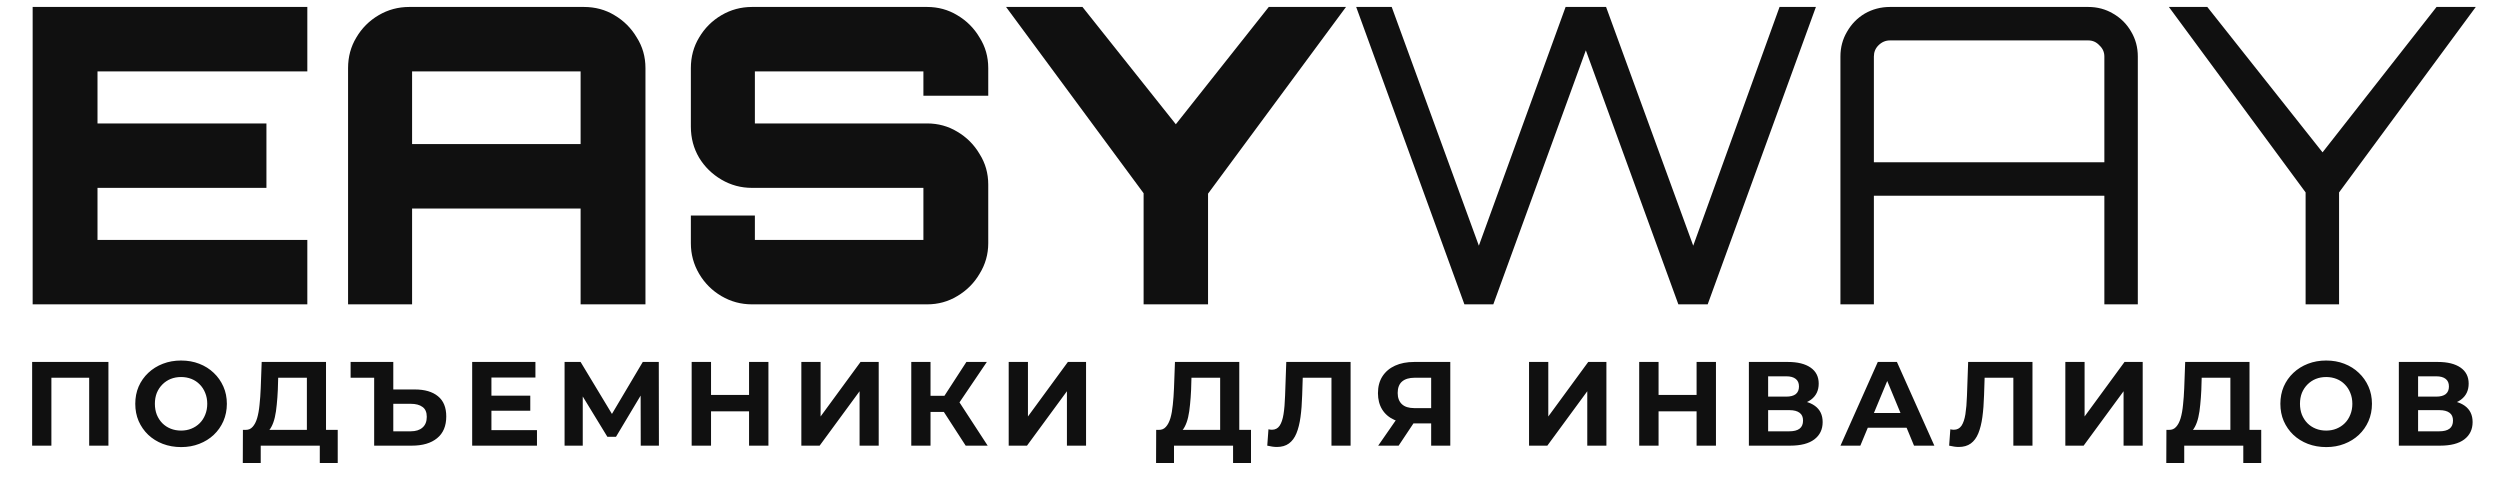
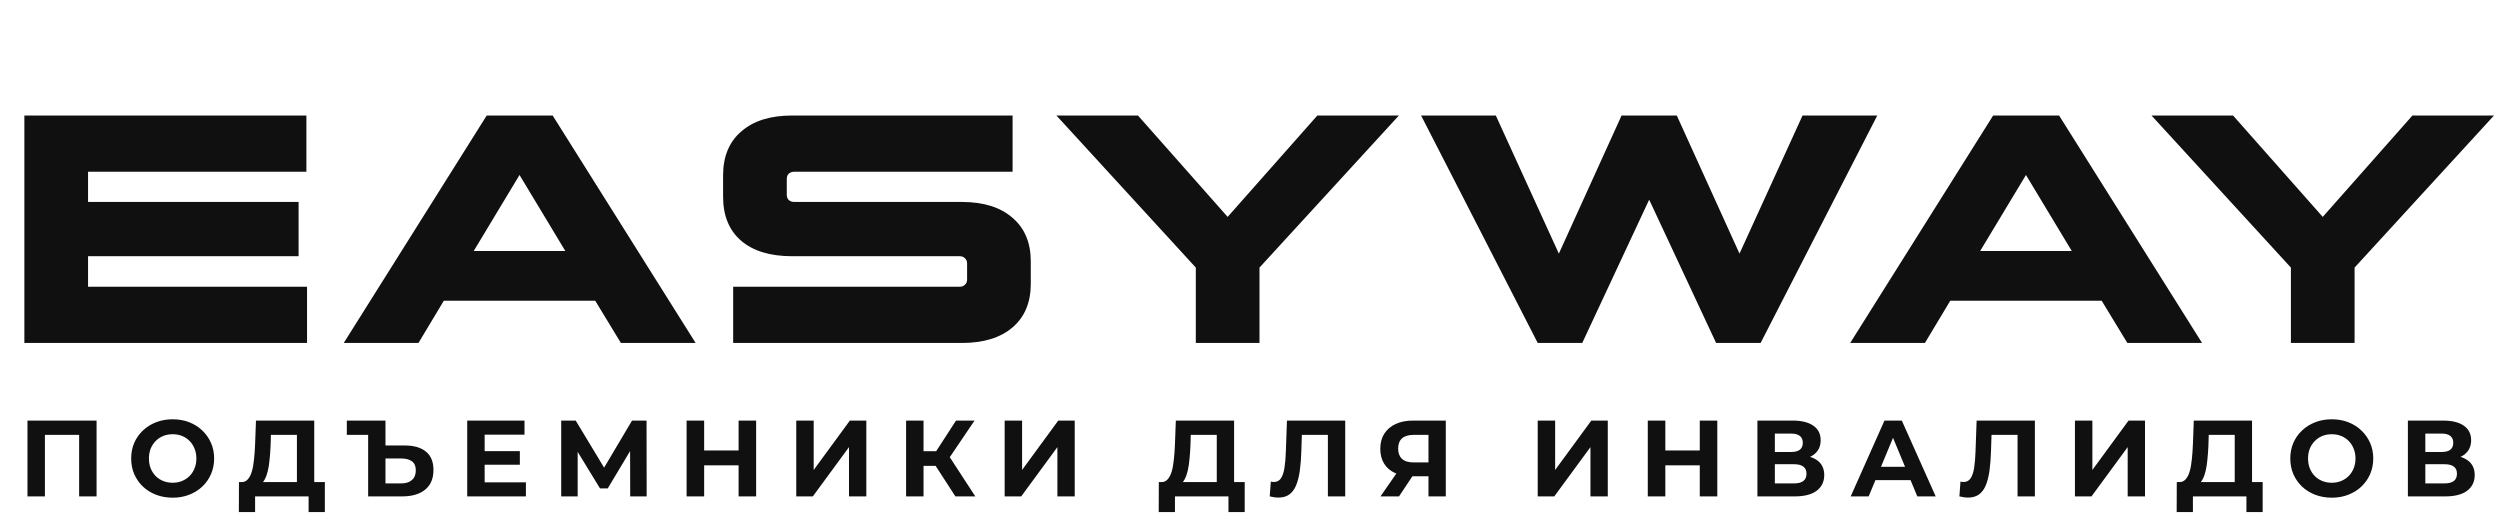
- <svg xmlns="http://www.w3.org/2000/svg" width="230" height="44" viewBox="0 0 230 44" fill="none">
-   <path d="M2.957 41V33.3H9.975V41H8.204V34.345L8.611 34.752H4.321L4.728 34.345V41H2.957ZM16.669 41.132C16.06 41.132 15.495 41.033 14.975 40.835C14.461 40.637 14.014 40.358 13.633 39.999C13.259 39.64 12.965 39.218 12.753 38.734C12.547 38.25 12.445 37.722 12.445 37.15C12.445 36.578 12.547 36.05 12.753 35.566C12.965 35.082 13.262 34.66 13.644 34.301C14.025 33.942 14.472 33.663 14.986 33.465C15.499 33.267 16.056 33.168 16.658 33.168C17.266 33.168 17.824 33.267 18.33 33.465C18.843 33.663 19.287 33.942 19.661 34.301C20.042 34.66 20.339 35.082 20.552 35.566C20.764 36.043 20.871 36.571 20.871 37.15C20.871 37.722 20.764 38.254 20.552 38.745C20.339 39.229 20.042 39.651 19.661 40.01C19.287 40.362 18.843 40.637 18.33 40.835C17.824 41.033 17.27 41.132 16.669 41.132ZM16.658 39.614C17.002 39.614 17.318 39.555 17.604 39.438C17.897 39.321 18.154 39.152 18.374 38.932C18.594 38.712 18.762 38.452 18.88 38.151C19.004 37.85 19.067 37.517 19.067 37.15C19.067 36.783 19.004 36.45 18.88 36.149C18.762 35.848 18.594 35.588 18.374 35.368C18.161 35.148 17.908 34.979 17.615 34.862C17.321 34.745 17.002 34.686 16.658 34.686C16.313 34.686 15.994 34.745 15.701 34.862C15.415 34.979 15.162 35.148 14.942 35.368C14.722 35.588 14.549 35.848 14.425 36.149C14.307 36.45 14.249 36.783 14.249 37.15C14.249 37.509 14.307 37.843 14.425 38.151C14.549 38.452 14.718 38.712 14.931 38.932C15.151 39.152 15.407 39.321 15.701 39.438C15.994 39.555 16.313 39.614 16.658 39.614ZM28.233 40.208V34.752H25.593L25.56 35.874C25.538 36.351 25.505 36.802 25.461 37.227C25.424 37.652 25.365 38.041 25.285 38.393C25.204 38.738 25.098 39.031 24.966 39.273C24.841 39.515 24.683 39.687 24.493 39.79L22.59 39.548C22.854 39.555 23.07 39.464 23.239 39.273C23.415 39.082 23.554 38.815 23.657 38.47C23.759 38.118 23.833 37.707 23.877 37.238C23.928 36.769 23.965 36.259 23.987 35.709L24.075 33.3H29.993V40.208H28.233ZM22.337 42.595L22.348 39.548H31.071V42.595H29.421V41H23.987V42.595H22.337ZM38.152 35.83C39.076 35.83 39.791 36.039 40.297 36.457C40.803 36.868 41.056 37.487 41.056 38.316C41.056 39.196 40.774 39.863 40.209 40.318C39.652 40.773 38.878 41 37.888 41H34.423V34.752H32.256V33.3H36.183V35.83H38.152ZM37.789 39.68C38.251 39.68 38.61 39.566 38.867 39.339C39.131 39.112 39.263 38.782 39.263 38.349C39.263 37.924 39.131 37.619 38.867 37.436C38.61 37.245 38.251 37.15 37.789 37.15H36.183V39.68H37.789ZM45.079 36.402H48.786V37.788H45.079V36.402ZM45.211 39.57H49.402V41H43.44V33.3H49.259V34.73H45.211V39.57ZM51.941 41V33.3H53.415L56.693 38.734H55.912L59.135 33.3H60.609L60.62 41H58.948L58.937 35.863H59.256L56.671 40.186H55.879L53.239 35.863H53.613V41H51.941ZM68.913 33.3H70.695V41H68.913V33.3ZM65.415 41H63.633V33.3H65.415V41ZM69.045 37.843H65.283V36.336H69.045V37.843ZM73.724 41V33.3H75.495V38.316L79.169 33.3H80.841V41H79.081V35.995L75.407 41H73.724ZM88.842 41L86.444 37.293L87.885 36.424L90.866 41H88.842ZM83.837 41V33.3H85.608V41H83.837ZM85.091 37.898V36.413H87.775V37.898H85.091ZM88.05 37.348L86.411 37.15L88.908 33.3H90.789L88.05 37.348ZM92.8 41V33.3H94.571V38.316L98.245 33.3H99.917V41H98.157V35.995L94.483 41H92.8ZM112.254 40.208V34.752H109.614L109.581 35.874C109.559 36.351 109.526 36.802 109.482 37.227C109.445 37.652 109.386 38.041 109.306 38.393C109.225 38.738 109.119 39.031 108.987 39.273C108.862 39.515 108.704 39.687 108.514 39.79L106.611 39.548C106.875 39.555 107.091 39.464 107.26 39.273C107.436 39.082 107.575 38.815 107.678 38.47C107.78 38.118 107.854 37.707 107.898 37.238C107.949 36.769 107.986 36.259 108.008 35.709L108.096 33.3H114.014V40.208H112.254ZM106.358 42.595L106.369 39.548H115.092V42.595H113.442V41H108.008V42.595H106.358ZM117.468 41.121C117.336 41.121 117.197 41.11 117.05 41.088C116.911 41.066 116.757 41.037 116.588 41L116.698 39.493C116.801 39.522 116.907 39.537 117.017 39.537C117.318 39.537 117.553 39.416 117.721 39.174C117.89 38.925 118.011 38.569 118.084 38.107C118.158 37.645 118.205 37.084 118.227 36.424L118.337 33.3H124.255V41H122.495V34.345L122.902 34.752H119.503L119.866 34.323L119.8 36.358C119.778 37.113 119.727 37.784 119.646 38.371C119.566 38.958 119.441 39.456 119.272 39.867C119.104 40.278 118.873 40.589 118.579 40.802C118.286 41.015 117.916 41.121 117.468 41.121ZM131.667 41V38.569L132.107 38.954H129.995C129.328 38.954 128.752 38.844 128.268 38.624C127.784 38.404 127.414 38.085 127.157 37.667C126.901 37.249 126.772 36.75 126.772 36.171C126.772 35.57 126.908 35.056 127.179 34.631C127.458 34.198 127.847 33.868 128.345 33.641C128.844 33.414 129.431 33.3 130.105 33.3H133.427V41H131.667ZM126.794 41L128.708 38.239H130.512L128.675 41H126.794ZM131.667 37.997V34.29L132.107 34.752H130.149C129.643 34.752 129.255 34.869 128.983 35.104C128.719 35.339 128.587 35.687 128.587 36.149C128.587 36.596 128.716 36.941 128.972 37.183C129.229 37.425 129.607 37.546 130.105 37.546H132.107L131.667 37.997ZM140.672 41V33.3H142.443V38.316L146.117 33.3H147.789V41H146.029V35.995L142.355 41H140.672ZM156.086 33.3H157.868V41H156.086V33.3ZM152.588 41H150.806V33.3H152.588V41ZM156.218 37.843H152.456V36.336H156.218V37.843ZM160.897 41V33.3H164.483C165.378 33.3 166.075 33.472 166.573 33.817C167.072 34.162 167.321 34.653 167.321 35.291C167.321 35.922 167.087 36.413 166.617 36.765C166.148 37.11 165.525 37.282 164.747 37.282L164.956 36.82C165.822 36.82 166.493 36.992 166.969 37.337C167.446 37.682 167.684 38.18 167.684 38.833C167.684 39.508 167.428 40.039 166.914 40.428C166.408 40.809 165.668 41 164.692 41H160.897ZM162.668 39.68H164.626C165.037 39.68 165.349 39.599 165.561 39.438C165.774 39.277 165.88 39.027 165.88 38.69C165.88 38.367 165.774 38.129 165.561 37.975C165.349 37.814 165.037 37.733 164.626 37.733H162.668V39.68ZM162.668 36.49H164.329C164.718 36.49 165.011 36.413 165.209 36.259C165.407 36.098 165.506 35.863 165.506 35.555C165.506 35.247 165.407 35.016 165.209 34.862C165.011 34.701 164.718 34.62 164.329 34.62H162.668V36.49ZM169.325 41L172.757 33.3H174.517L177.96 41H176.09L173.274 34.202H173.978L171.151 41H169.325ZM171.041 39.35L171.514 37.997H175.474L175.958 39.35H171.041ZM180.201 41.121C180.069 41.121 179.929 41.11 179.783 41.088C179.643 41.066 179.489 41.037 179.321 41L179.431 39.493C179.533 39.522 179.64 39.537 179.75 39.537C180.05 39.537 180.285 39.416 180.454 39.174C180.622 38.925 180.743 38.569 180.817 38.107C180.89 37.645 180.938 37.084 180.96 36.424L181.07 33.3H186.988V41H185.228V34.345L185.635 34.752H182.236L182.599 34.323L182.533 36.358C182.511 37.113 182.459 37.784 182.379 38.371C182.298 38.958 182.173 39.456 182.005 39.867C181.836 40.278 181.605 40.589 181.312 40.802C181.018 41.015 180.648 41.121 180.201 41.121ZM190.011 41V33.3H191.782V38.316L195.456 33.3H197.128V41H195.368V35.995L191.694 41H190.011ZM205.195 40.208V34.752H202.555L202.522 35.874C202.5 36.351 202.467 36.802 202.423 37.227C202.387 37.652 202.328 38.041 202.247 38.393C202.167 38.738 202.06 39.031 201.928 39.273C201.804 39.515 201.646 39.687 201.455 39.79L199.552 39.548C199.816 39.555 200.033 39.464 200.201 39.273C200.377 39.082 200.517 38.815 200.619 38.47C200.722 38.118 200.795 37.707 200.839 37.238C200.891 36.769 200.927 36.259 200.949 35.709L201.037 33.3H206.955V40.208H205.195ZM199.299 42.595L199.31 39.548H208.033V42.595H206.383V41H200.949V42.595H199.299ZM214.018 41.132C213.409 41.132 212.844 41.033 212.324 40.835C211.81 40.637 211.363 40.358 210.982 39.999C210.608 39.64 210.314 39.218 210.102 38.734C209.896 38.25 209.794 37.722 209.794 37.15C209.794 36.578 209.896 36.05 210.102 35.566C210.314 35.082 210.611 34.66 210.993 34.301C211.374 33.942 211.821 33.663 212.335 33.465C212.848 33.267 213.405 33.168 214.007 33.168C214.615 33.168 215.173 33.267 215.679 33.465C216.192 33.663 216.636 33.942 217.01 34.301C217.391 34.66 217.688 35.082 217.901 35.566C218.113 36.043 218.22 36.571 218.22 37.15C218.22 37.722 218.113 38.254 217.901 38.745C217.688 39.229 217.391 39.651 217.01 40.01C216.636 40.362 216.192 40.637 215.679 40.835C215.173 41.033 214.619 41.132 214.018 41.132ZM214.007 39.614C214.351 39.614 214.667 39.555 214.953 39.438C215.246 39.321 215.503 39.152 215.723 38.932C215.943 38.712 216.111 38.452 216.229 38.151C216.353 37.85 216.416 37.517 216.416 37.15C216.416 36.783 216.353 36.45 216.229 36.149C216.111 35.848 215.943 35.588 215.723 35.368C215.51 35.148 215.257 34.979 214.964 34.862C214.67 34.745 214.351 34.686 214.007 34.686C213.662 34.686 213.343 34.745 213.05 34.862C212.764 34.979 212.511 35.148 212.291 35.368C212.071 35.588 211.898 35.848 211.774 36.149C211.656 36.45 211.598 36.783 211.598 37.15C211.598 37.509 211.656 37.843 211.774 38.151C211.898 38.452 212.067 38.712 212.28 38.932C212.5 39.152 212.756 39.321 213.05 39.438C213.343 39.555 213.662 39.614 214.007 39.614ZM220.693 41V33.3H224.279C225.173 33.3 225.87 33.472 226.369 33.817C226.867 34.162 227.117 34.653 227.117 35.291C227.117 35.922 226.882 36.413 226.413 36.765C225.943 37.11 225.32 37.282 224.543 37.282L224.752 36.82C225.617 36.82 226.288 36.992 226.765 37.337C227.241 37.682 227.48 38.18 227.48 38.833C227.48 39.508 227.223 40.039 226.71 40.428C226.204 40.809 225.463 41 224.488 41H220.693ZM222.464 39.68H224.422C224.832 39.68 225.144 39.599 225.357 39.438C225.569 39.277 225.676 39.027 225.676 38.69C225.676 38.367 225.569 38.129 225.357 37.975C225.144 37.814 224.832 37.733 224.422 37.733H222.464V39.68ZM222.464 36.49H224.125C224.513 36.49 224.807 36.413 225.005 36.259C225.203 36.098 225.302 35.863 225.302 35.555C225.302 35.247 225.203 35.016 225.005 34.862C224.807 34.701 224.513 34.62 224.125 34.62H222.464V36.49Z" fill="#101010" />
-   <path d="M3.004 28V0.64H28.274V6.568H8.97V11.356H24.512V17.284H8.97V22.072H28.274V28H3.004ZM32.022 28V6.264C32.022 5.225 32.275 4.288 32.782 3.452C33.288 2.591 33.972 1.907 34.834 1.4C35.695 0.893 36.632 0.64 37.646 0.64H53.72C54.758 0.64 55.696 0.893 56.532 1.4C57.393 1.907 58.077 2.591 58.584 3.452C59.116 4.288 59.382 5.225 59.382 6.264V28H53.416V19.184H37.912V28H32.022ZM37.912 13.256H53.416V6.568H37.912V13.256ZM69.183 28C68.17 28 67.233 27.747 66.371 27.24C65.51 26.733 64.826 26.049 64.319 25.188C63.812 24.327 63.559 23.389 63.559 22.376V19.83H69.449V22.072H84.953V17.284H69.183C68.17 17.284 67.233 17.031 66.371 16.524C65.51 16.017 64.826 15.346 64.319 14.51C63.812 13.649 63.559 12.699 63.559 11.66V6.264C63.559 5.225 63.812 4.288 64.319 3.452C64.826 2.591 65.51 1.907 66.371 1.4C67.233 0.893 68.17 0.64 69.183 0.64H85.295C86.308 0.64 87.233 0.893 88.069 1.4C88.93 1.907 89.615 2.591 90.121 3.452C90.653 4.288 90.919 5.225 90.919 6.264V8.81H84.953V6.568H69.449V11.356H85.295C86.308 11.356 87.233 11.609 88.069 12.116C88.93 12.623 89.615 13.307 90.121 14.168C90.653 15.004 90.919 15.941 90.919 16.98V22.376C90.919 23.389 90.653 24.327 90.121 25.188C89.615 26.049 88.93 26.733 88.069 27.24C87.233 27.747 86.308 28 85.295 28H69.183ZM105.212 28V17.778L92.558 0.64H99.588L108.176 11.432L116.726 0.64H123.832L111.14 17.816V28H105.212ZM134.725 28L124.769 0.64H128.037L136.055 22.604L144.035 0.64H147.759L155.777 22.604L163.719 0.64H167.063L157.107 28H154.409L145.897 4.63L137.385 28H134.725ZM169.319 28V5.2C169.319 4.364 169.522 3.604 169.927 2.92C170.332 2.211 170.877 1.653 171.561 1.248C172.27 0.843 173.043 0.64 173.879 0.64H192.119C192.955 0.64 193.715 0.843 194.399 1.248C195.108 1.653 195.666 2.211 196.071 2.92C196.476 3.604 196.679 4.364 196.679 5.2V28H193.601V18.006H172.397V28H169.319ZM172.397 14.928H193.601V5.2C193.601 4.795 193.449 4.453 193.145 4.174C192.866 3.87 192.524 3.718 192.119 3.718H173.879C173.474 3.718 173.119 3.87 172.815 4.174C172.536 4.453 172.397 4.795 172.397 5.2V14.928ZM212.116 28V17.702L199.538 0.64H203.072L213.674 14.016L224.162 0.64H227.772L215.194 17.702V28H212.116Z" fill="#101010" />
+ <svg xmlns="http://www.w3.org/2000/svg" width="277" height="58" viewBox="0 0 277 58" fill="none">
+   <path d="M33.084 28.388H9.756V31.772H34.02V38H2.7V12.8H33.948V19.028H9.756V22.376H33.084V28.388ZM61.235 12.8L77.075 38H68.795L65.951 33.32H49.175L46.367 38H38.087L53.927 12.8H61.235ZM57.563 19.388L52.487 27.812H62.639L57.563 19.388ZM106.579 38H81.235V31.772H106.327C106.567 31.772 106.759 31.7 106.903 31.556C107.071 31.412 107.155 31.22 107.155 30.98V29.18C107.155 28.94 107.071 28.748 106.903 28.604C106.759 28.46 106.567 28.388 106.327 28.388H87.751C85.327 28.388 83.443 27.812 82.099 26.66C80.779 25.508 80.119 23.888 80.119 21.8V19.424C80.119 17.336 80.791 15.716 82.135 14.564C83.479 13.388 85.351 12.8 87.751 12.8H112.195V19.028H88.003C87.763 19.028 87.559 19.1 87.391 19.244C87.247 19.388 87.175 19.58 87.175 19.82V21.584C87.175 21.824 87.247 22.016 87.391 22.16C87.559 22.304 87.763 22.376 88.003 22.376H106.579C108.979 22.376 110.851 22.964 112.195 24.14C113.539 25.292 114.211 26.9 114.211 28.964V31.448C114.211 33.512 113.539 35.12 112.195 36.272C110.851 37.424 108.979 38 106.579 38ZM117.052 12.8H126.088L136.024 24.032L145.96 12.8H154.996L139.552 29.648V38H132.496V29.648L117.052 12.8ZM208.001 12.8L195.077 38H190.145L182.729 22.124L175.313 38H170.381L157.457 12.8H165.737L172.721 28.1L179.669 12.8H185.789L192.737 28.1L199.721 12.8H208.001ZM228.149 12.8L243.989 38H235.709L232.865 33.32H216.089L213.281 38H205.001L220.841 12.8H228.149ZM224.477 19.388L219.401 27.812H229.553L224.477 19.388ZM238.388 12.8H247.424L257.36 24.032L267.296 12.8H276.332L260.888 29.648V38H253.832V29.648L238.388 12.8Z" fill="#101010" />
+   <path d="M3.044 55V46.6H10.7V55H8.768V47.74L9.212 48.184H4.532L4.976 47.74V55H3.044ZM19.142 55.144C18.478 55.144 17.862 55.036 17.294 54.82C16.734 54.604 16.246 54.3 15.83 53.908C15.422 53.516 15.102 53.056 14.87 52.528C14.646 52 14.534 51.424 14.534 50.8C14.534 50.176 14.646 49.6 14.87 49.072C15.102 48.544 15.426 48.084 15.842 47.692C16.258 47.3 16.746 46.996 17.306 46.78C17.866 46.564 18.474 46.456 19.13 46.456C19.794 46.456 20.402 46.564 20.954 46.78C21.514 46.996 21.998 47.3 22.406 47.692C22.822 48.084 23.146 48.544 23.378 49.072C23.61 49.592 23.726 50.168 23.726 50.8C23.726 51.424 23.61 52.004 23.378 52.54C23.146 53.068 22.822 53.528 22.406 53.92C21.998 54.304 21.514 54.604 20.954 54.82C20.402 55.036 19.798 55.144 19.142 55.144ZM19.13 53.488C19.506 53.488 19.85 53.424 20.162 53.296C20.482 53.168 20.762 52.984 21.002 52.744C21.242 52.504 21.426 52.22 21.554 51.892C21.69 51.564 21.758 51.2 21.758 50.8C21.758 50.4 21.69 50.036 21.554 49.708C21.426 49.38 21.242 49.096 21.002 48.856C20.77 48.616 20.494 48.432 20.174 48.304C19.854 48.176 19.506 48.112 19.13 48.112C18.754 48.112 18.406 48.176 18.086 48.304C17.774 48.432 17.498 48.616 17.258 48.856C17.018 49.096 16.83 49.38 16.694 49.708C16.566 50.036 16.502 50.4 16.502 50.8C16.502 51.192 16.566 51.556 16.694 51.892C16.83 52.22 17.014 52.504 17.246 52.744C17.486 52.984 17.766 53.168 18.086 53.296C18.406 53.424 18.754 53.488 19.13 53.488ZM32.898 54.136V48.184H30.017L29.982 49.408C29.957 49.928 29.922 50.42 29.873 50.884C29.834 51.348 29.77 51.772 29.681 52.156C29.593 52.532 29.477 52.852 29.334 53.116C29.198 53.38 29.026 53.568 28.817 53.68L26.741 53.416C27.029 53.424 27.265 53.324 27.45 53.116C27.642 52.908 27.794 52.616 27.905 52.24C28.017 51.856 28.098 51.408 28.145 50.896C28.201 50.384 28.241 49.828 28.265 49.228L28.361 46.6H34.818V54.136H32.898ZM26.465 56.74L26.477 53.416H35.993V56.74H34.194V55H28.265V56.74H26.465ZM44.859 49.36C45.867 49.36 46.647 49.588 47.199 50.044C47.751 50.492 48.027 51.168 48.027 52.072C48.027 53.032 47.719 53.76 47.103 54.256C46.495 54.752 45.651 55 44.571 55H40.791V48.184H38.427V46.6H42.711V49.36H44.859ZM44.463 53.56C44.967 53.56 45.359 53.436 45.639 53.188C45.927 52.94 46.071 52.58 46.071 52.108C46.071 51.644 45.927 51.312 45.639 51.112C45.359 50.904 44.967 50.8 44.463 50.8H42.711V53.56H44.463ZM53.555 49.984H57.599V51.496H53.555V49.984ZM53.699 53.44H58.271V55H51.767V46.6H58.115V48.16H53.699V53.44ZM62.181 55V46.6H63.789L67.365 52.528H66.513L70.029 46.6H71.638L71.65 55H69.826L69.814 49.396H70.162L67.341 54.112H66.478L63.597 49.396H64.005V55H62.181ZM81.836 46.6H83.78V55H81.836V46.6ZM78.02 55H76.076V46.6H78.02V55ZM81.98 51.556H77.876V49.912H81.98V51.556ZM88.225 55V46.6H90.157V52.072L94.165 46.6H95.989V55H94.069V49.54L90.061 55H88.225ZM105.856 55L103.24 50.956L104.812 50.008L108.064 55H105.856ZM100.396 55V46.6H102.328V55H100.396ZM101.764 51.616V49.996H104.692V51.616H101.764ZM104.992 51.016L103.204 50.8L105.928 46.6H107.98L104.992 51.016ZM111.315 55V46.6H113.247V52.072L117.255 46.6H119.079V55H117.159V49.54L113.151 55H111.315ZM134.817 54.136V48.184H131.937L131.901 49.408C131.877 49.928 131.841 50.42 131.793 50.884C131.753 51.348 131.689 51.772 131.601 52.156C131.513 52.532 131.397 52.852 131.253 53.116C131.117 53.38 130.945 53.568 130.737 53.68L128.661 53.416C128.949 53.424 129.185 53.324 129.369 53.116C129.561 52.908 129.713 52.616 129.825 52.24C129.937 51.856 130.017 51.408 130.065 50.896C130.121 50.384 130.161 49.828 130.185 49.228L130.281 46.6H136.737V54.136H134.817ZM128.385 56.74L128.397 53.416H137.913V56.74H136.113V55H130.185V56.74H128.385ZM141.646 55.132C141.502 55.132 141.35 55.12 141.19 55.096C141.038 55.072 140.87 55.04 140.686 55L140.806 53.356C140.918 53.388 141.034 53.404 141.154 53.404C141.482 53.404 141.738 53.272 141.922 53.008C142.106 52.736 142.238 52.348 142.318 51.844C142.398 51.34 142.45 50.728 142.474 50.008L142.594 46.6H149.05V55H147.13V47.74L147.574 48.184H143.866L144.262 47.716L144.19 49.936C144.166 50.76 144.11 51.492 144.022 52.132C143.934 52.772 143.798 53.316 143.614 53.764C143.43 54.212 143.178 54.552 142.858 54.784C142.538 55.016 142.134 55.132 141.646 55.132ZM158.275 55V52.348L158.755 52.768H156.451C155.723 52.768 155.095 52.648 154.567 52.408C154.039 52.168 153.635 51.82 153.355 51.364C153.075 50.908 152.935 50.364 152.935 49.732C152.935 49.076 153.083 48.516 153.379 48.052C153.683 47.58 154.107 47.22 154.651 46.972C155.195 46.724 155.835 46.6 156.571 46.6H160.195V55H158.275ZM152.959 55L155.047 51.988H157.015L155.011 55H152.959ZM158.275 51.724V47.68L158.755 48.184H156.619C156.067 48.184 155.643 48.312 155.347 48.568C155.059 48.824 154.915 49.204 154.915 49.708C154.915 50.196 155.055 50.572 155.335 50.836C155.615 51.1 156.027 51.232 156.571 51.232H158.755L158.275 51.724ZM170.378 55V46.6H172.31V52.072L176.318 46.6H178.142V55H176.222V49.54L172.214 55H170.378ZM188.334 46.6H190.278V55H188.334V46.6ZM184.518 55H182.574V46.6H184.518V55ZM188.478 51.556H184.374V49.912H188.478V51.556ZM194.722 55V46.6H198.634C199.61 46.6 200.37 46.788 200.914 47.164C201.458 47.54 201.73 48.076 201.73 48.772C201.73 49.46 201.474 49.996 200.962 50.38C200.45 50.756 199.77 50.944 198.922 50.944L199.15 50.44C200.094 50.44 200.826 50.628 201.346 51.004C201.866 51.38 202.126 51.924 202.126 52.636C202.126 53.372 201.846 53.952 201.286 54.376C200.734 54.792 199.926 55 198.862 55H194.722ZM196.654 53.56H198.79C199.238 53.56 199.578 53.472 199.81 53.296C200.042 53.12 200.158 52.848 200.158 52.48C200.158 52.128 200.042 51.868 199.81 51.7C199.578 51.524 199.238 51.436 198.79 51.436H196.654V53.56ZM196.654 50.08H198.466C198.89 50.08 199.21 49.996 199.426 49.828C199.642 49.652 199.75 49.396 199.75 49.06C199.75 48.724 199.642 48.472 199.426 48.304C199.21 48.128 198.89 48.04 198.466 48.04H196.654V50.08ZM205.056 55L208.8 46.6H210.72L214.476 55H212.436L209.364 47.584H210.132L207.048 55H205.056ZM206.928 53.2L207.444 51.724H211.764L212.292 53.2H206.928ZM218.061 55.132C217.917 55.132 217.765 55.12 217.605 55.096C217.453 55.072 217.285 55.04 217.101 55L217.221 53.356C217.333 53.388 217.449 53.404 217.569 53.404C217.897 53.404 218.153 53.272 218.337 53.008C218.521 52.736 218.653 52.348 218.733 51.844C218.813 51.34 218.865 50.728 218.889 50.008L219.009 46.6H225.465V55H223.545V47.74L223.989 48.184H220.281L220.677 47.716L220.605 49.936C220.581 50.76 220.525 51.492 220.437 52.132C220.349 52.772 220.213 53.316 220.029 53.764C219.845 54.212 219.593 54.552 219.273 54.784C218.953 55.016 218.549 55.132 218.061 55.132ZM229.903 55V46.6H231.835V52.072L235.843 46.6H237.667V55H235.747V49.54L231.739 55H229.903ZM247.607 54.136V48.184H244.727L244.691 49.408C244.667 49.928 244.631 50.42 244.583 50.884C244.543 51.348 244.479 51.772 244.391 52.156C244.303 52.532 244.187 52.852 244.043 53.116C243.907 53.38 243.735 53.568 243.527 53.68L241.451 53.416C241.739 53.424 241.975 53.324 242.159 53.116C242.351 52.908 242.503 52.616 242.615 52.24C242.727 51.856 242.807 51.408 242.855 50.896C242.911 50.384 242.951 49.828 242.975 49.228L243.071 46.6H249.527V54.136H247.607ZM241.175 56.74L241.187 53.416H250.703V56.74H248.903V55H242.975V56.74H241.175ZM258.372 55.144C257.708 55.144 257.092 55.036 256.524 54.82C255.964 54.604 255.476 54.3 255.06 53.908C254.652 53.516 254.332 53.056 254.1 52.528C253.876 52 253.764 51.424 253.764 50.8C253.764 50.176 253.876 49.6 254.1 49.072C254.332 48.544 254.656 48.084 255.072 47.692C255.488 47.3 255.976 46.996 256.536 46.78C257.096 46.564 257.704 46.456 258.36 46.456C259.024 46.456 259.632 46.564 260.184 46.78C260.744 46.996 261.228 47.3 261.636 47.692C262.052 48.084 262.376 48.544 262.608 49.072C262.84 49.592 262.956 50.168 262.956 50.8C262.956 51.424 262.84 52.004 262.608 52.54C262.376 53.068 262.052 53.528 261.636 53.92C261.228 54.304 260.744 54.604 260.184 54.82C259.632 55.036 259.028 55.144 258.372 55.144ZM258.36 53.488C258.736 53.488 259.08 53.424 259.392 53.296C259.712 53.168 259.992 52.984 260.232 52.744C260.472 52.504 260.656 52.22 260.784 51.892C260.92 51.564 260.988 51.2 260.988 50.8C260.988 50.4 260.92 50.036 260.784 49.708C260.656 49.38 260.472 49.096 260.232 48.856C260 48.616 259.724 48.432 259.404 48.304C259.084 48.176 258.736 48.112 258.36 48.112C257.984 48.112 257.636 48.176 257.316 48.304C257.004 48.432 256.728 48.616 256.488 48.856C256.248 49.096 256.06 49.38 255.924 49.708C255.796 50.036 255.732 50.4 255.732 50.8C255.732 51.192 255.796 51.556 255.924 51.892C256.06 52.22 256.244 52.504 256.476 52.744C256.716 52.984 256.996 53.168 257.316 53.296C257.636 53.424 257.984 53.488 258.36 53.488ZM266.794 55V46.6H270.706C271.682 46.6 272.442 46.788 272.986 47.164C273.53 47.54 273.802 48.076 273.802 48.772C273.802 49.46 273.546 49.996 273.034 50.38C272.522 50.756 271.842 50.944 270.994 50.944L271.222 50.44C272.166 50.44 272.898 50.628 273.418 51.004C273.938 51.38 274.198 51.924 274.198 52.636C274.198 53.372 273.918 53.952 273.358 54.376C272.806 54.792 271.998 55 270.934 55H266.794ZM268.726 53.56H270.862C271.31 53.56 271.65 53.472 271.882 53.296C272.114 53.12 272.23 52.848 272.23 52.48C272.23 52.128 272.114 51.868 271.882 51.7C271.65 51.524 271.31 51.436 270.862 51.436H268.726V53.56ZM268.726 50.08H270.538C270.962 50.08 271.282 49.996 271.498 49.828C271.714 49.652 271.822 49.396 271.822 49.06C271.822 48.724 271.714 48.472 271.498 48.304C271.282 48.128 270.962 48.04 270.538 48.04H268.726V50.08Z" fill="#101010" />
</svg>
